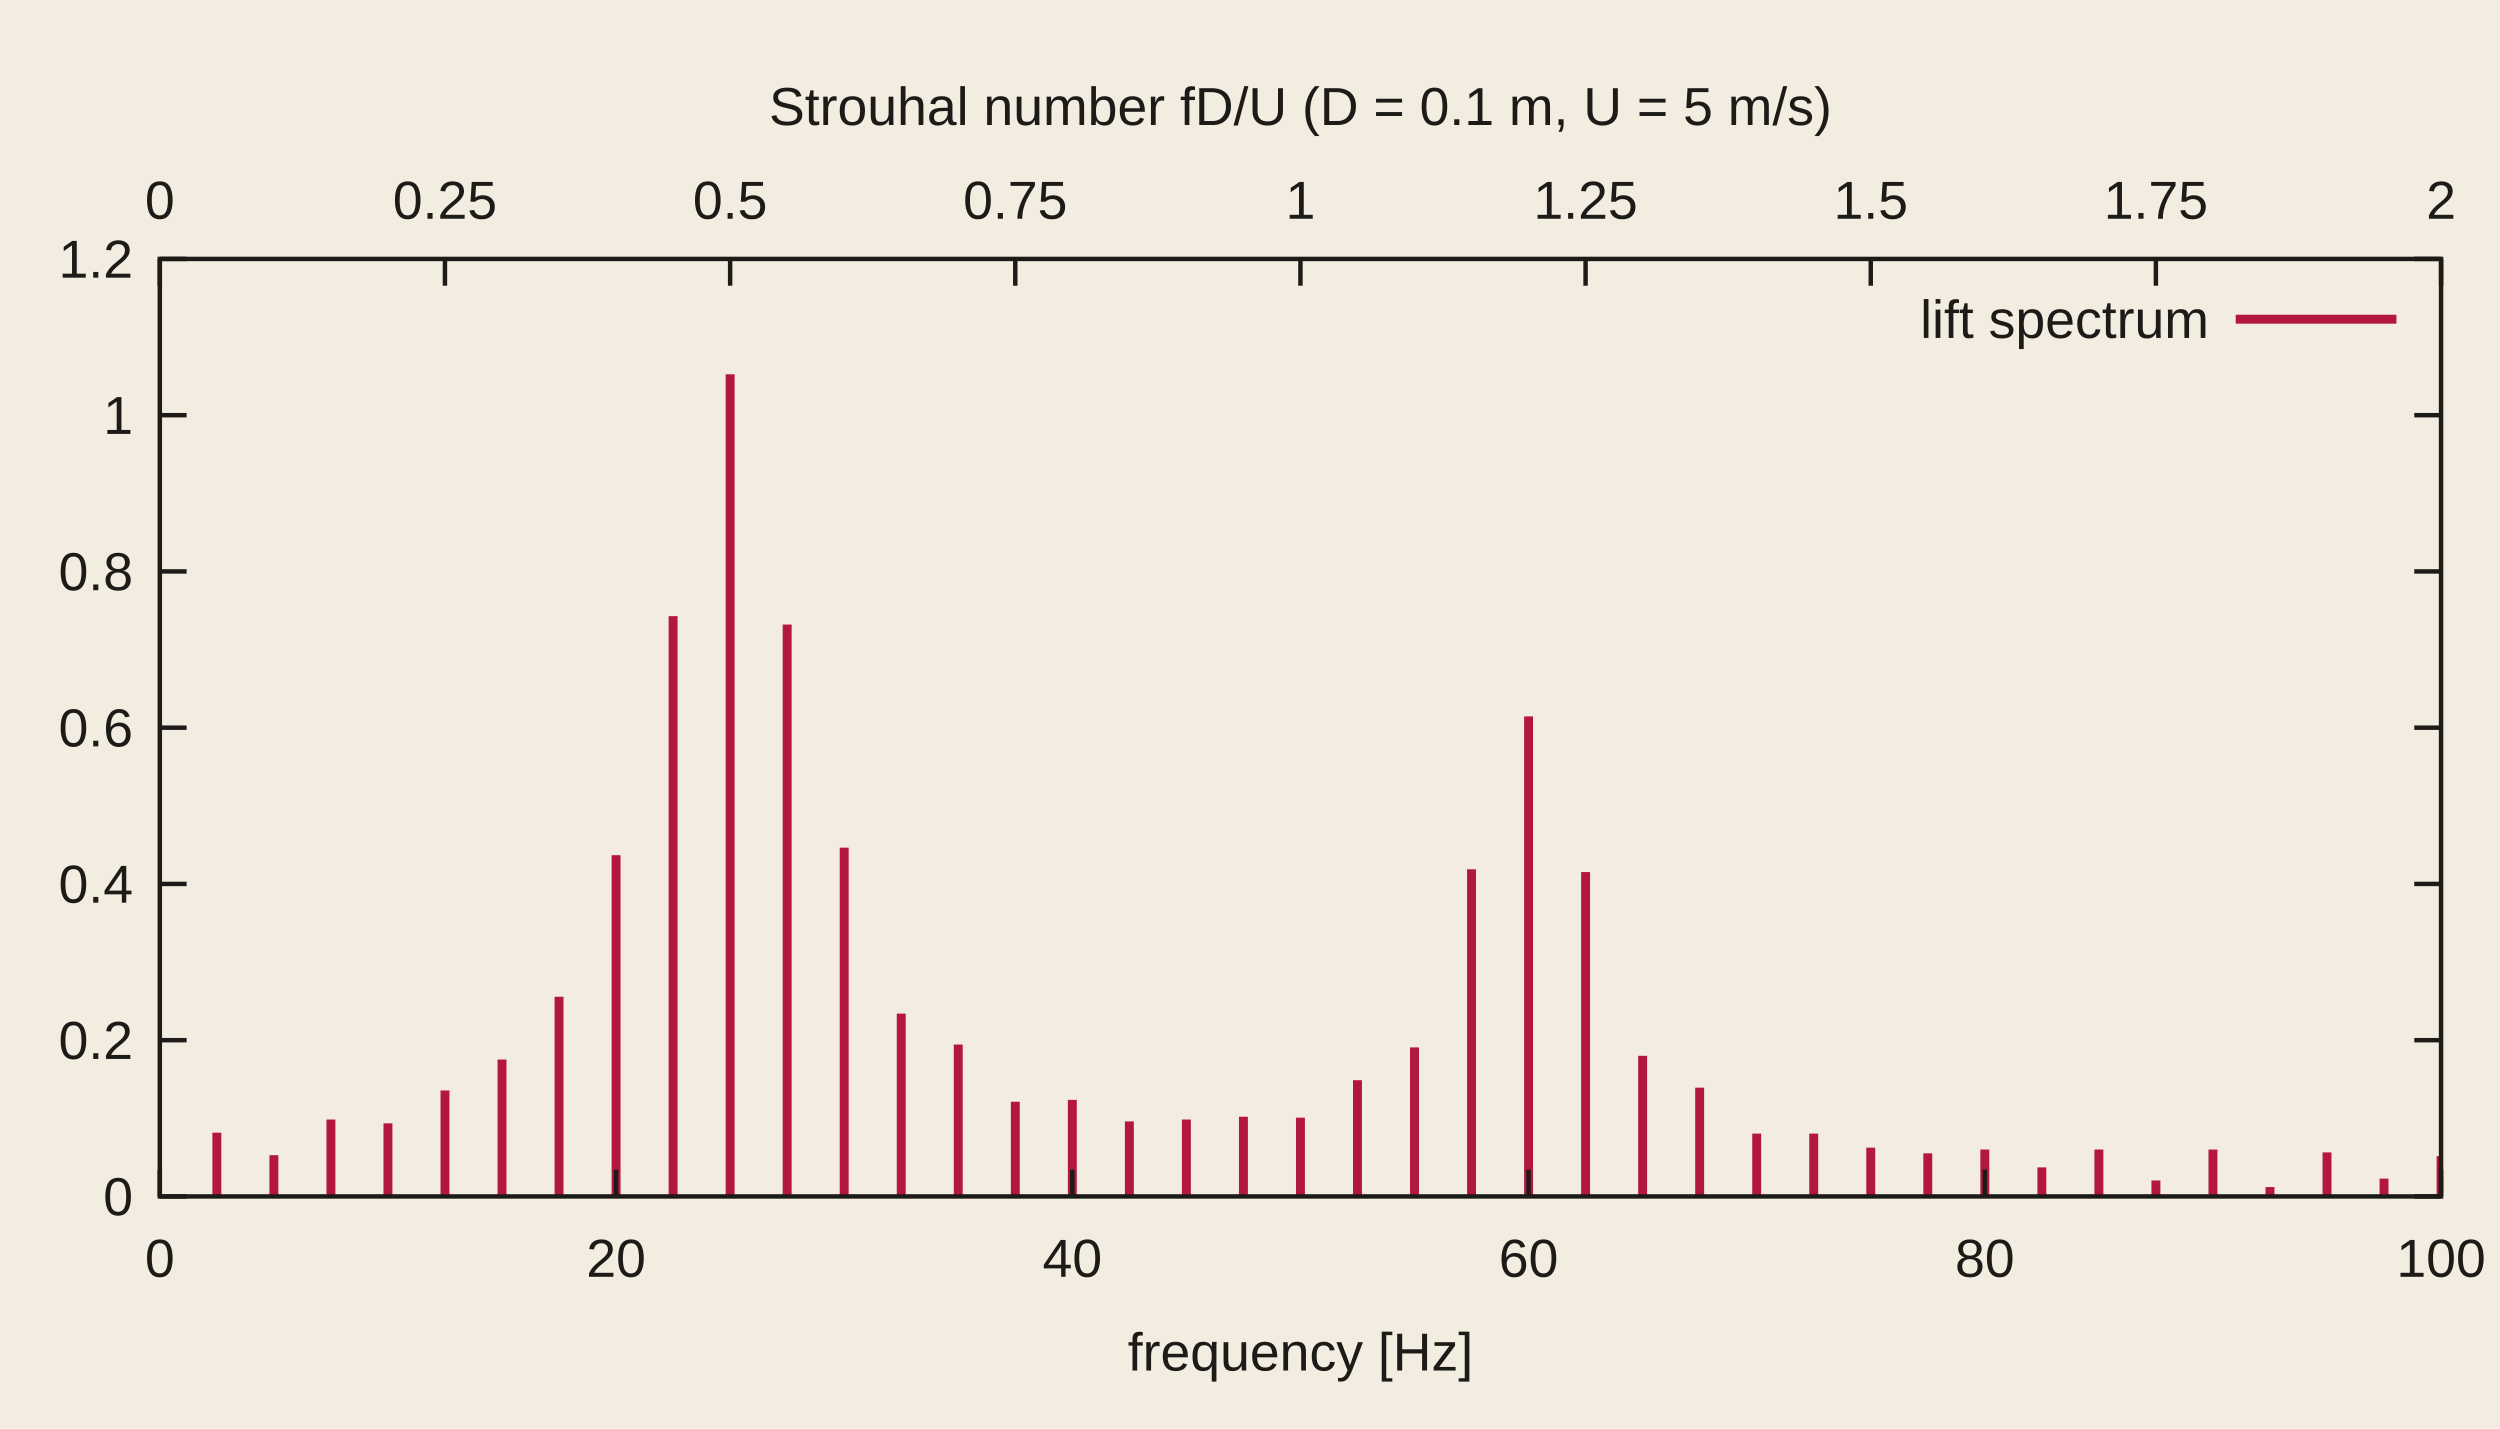
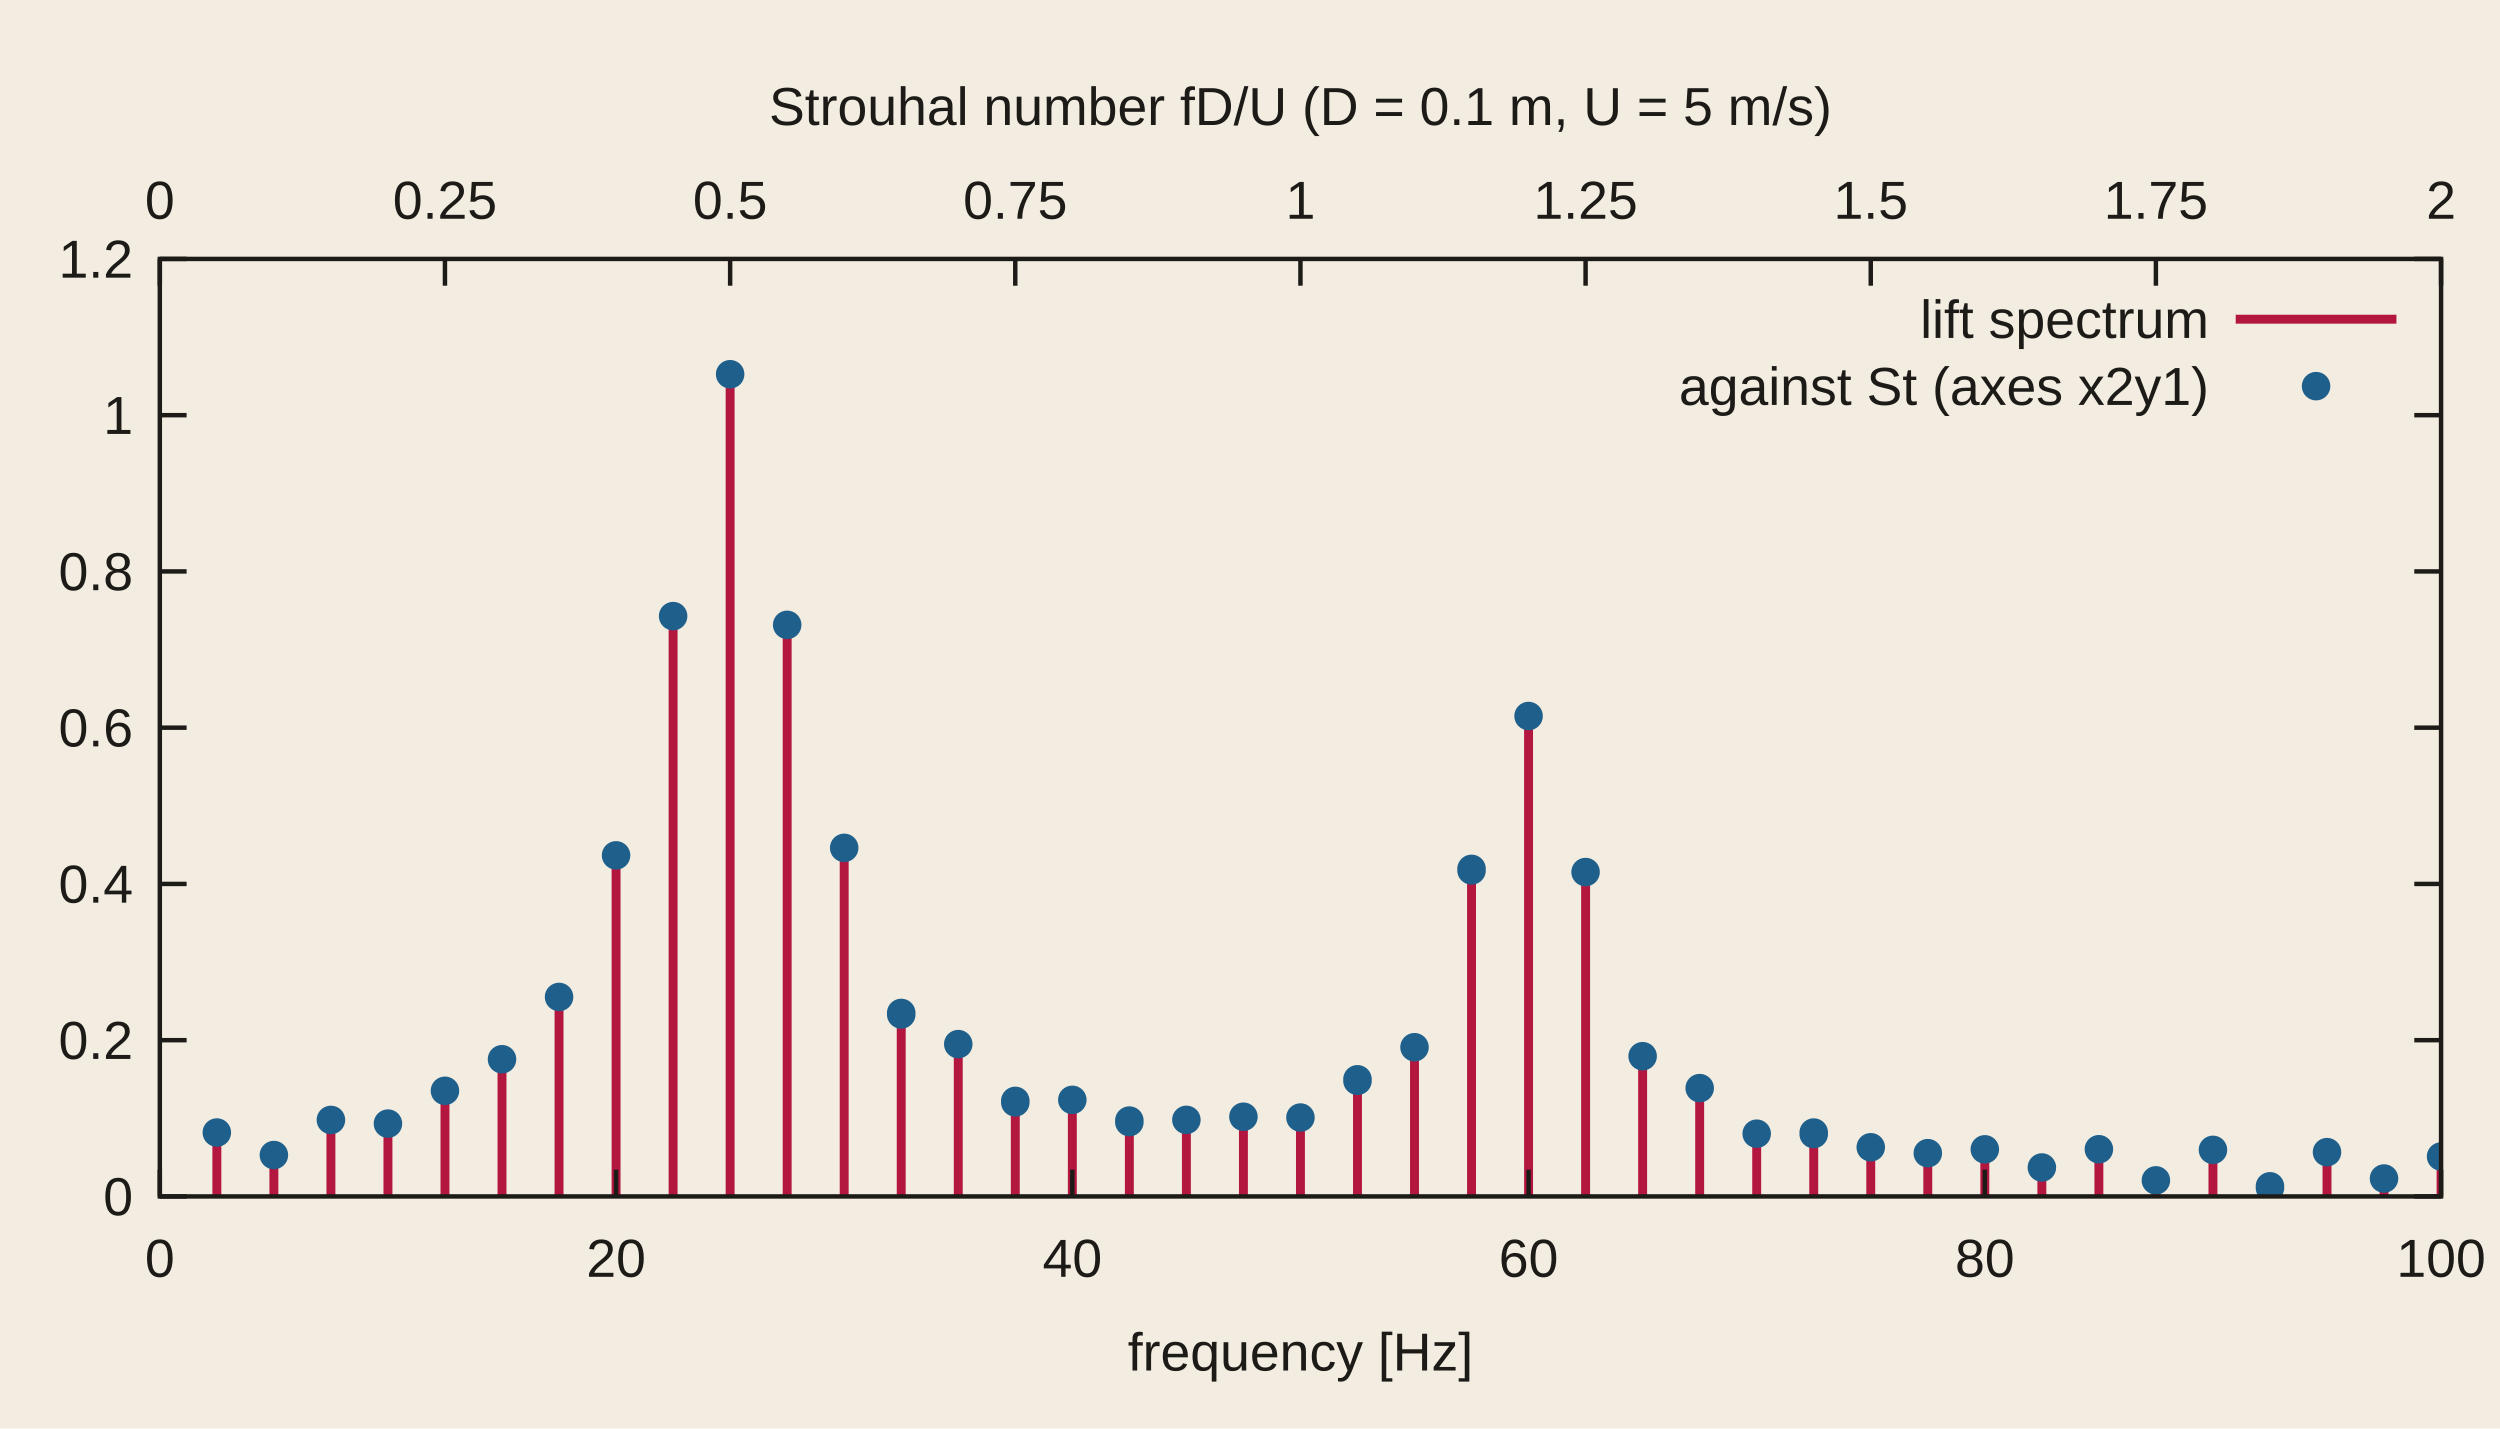
<svg xmlns="http://www.w3.org/2000/svg" width="560" height="320" viewBox="0 0 560 320" font-family="Arial,Helvetica,sans-serif" font-size="12" fill="#1d1b18" data-theme="washi" data-frame="#1d1b18" data-grid-color="#a69a85">
  <rect x="0" y="0" width="560" height="320" fill="#f3ede1" stroke="none" stroke-width="0" />
  <g class="fs-axes" data-area="35.8 546.8 58 268" data-x="0 1e2" data-y="0 1.2e0" data-log="0 0" data-grid="0" data-font-size="12" data-mirror="0 1 0" data-x2="0 2e0" data-x2tics="* 0.25 *">
    <g class="fs-grid" display="none">
      <polyline fill="none" stroke="#a69a85" stroke-width="0.5" stroke-dasharray="2,3" points="35.8,268 35.8,58" />
      <polyline fill="none" stroke="#a69a85" stroke-width="0.5" stroke-dasharray="2,3" points="138,268 138,58" />
      <polyline fill="none" stroke="#a69a85" stroke-width="0.5" stroke-dasharray="2,3" points="240.2,268 240.2,58" />
      <polyline fill="none" stroke="#a69a85" stroke-width="0.5" stroke-dasharray="2,3" points="342.4,268 342.4,58" />
      <polyline fill="none" stroke="#a69a85" stroke-width="0.5" stroke-dasharray="2,3" points="444.6,268 444.6,58" />
      <polyline fill="none" stroke="#a69a85" stroke-width="0.5" stroke-dasharray="2,3" points="546.8,268 546.8,58" />
      <polyline fill="none" stroke="#a69a85" stroke-width="0.5" stroke-dasharray="2,3" points="35.8,268 546.8,268" />
      <polyline fill="none" stroke="#a69a85" stroke-width="0.5" stroke-dasharray="2,3" points="35.8,233 546.8,233" />
      <polyline fill="none" stroke="#a69a85" stroke-width="0.5" stroke-dasharray="2,3" points="35.8,198 546.8,198" />
      <polyline fill="none" stroke="#a69a85" stroke-width="0.5" stroke-dasharray="2,3" points="35.8,163 546.8,163" />
      <polyline fill="none" stroke="#a69a85" stroke-width="0.5" stroke-dasharray="2,3" points="35.8,128 546.8,128" />
      <polyline fill="none" stroke="#a69a85" stroke-width="0.5" stroke-dasharray="2,3" points="35.8,93 546.8,93" />
      <polyline fill="none" stroke="#a69a85" stroke-width="0.5" stroke-dasharray="2,3" points="35.8,58 546.8,58" />
    </g>
    <svg class="fs-plot" x="35.8" y="58" width="511" height="210" viewBox="0 0 1 1" preserveAspectRatio="none" overflow="hidden">
      <g class="fs-series" data-series="1">
        <polyline fill="none" stroke="#b3163f" stroke-width="2" stroke-linejoin="round" vector-effect="non-scaling-stroke" points="0.025,1 0.025,0.932" />
        <polyline fill="none" stroke="#b3163f" stroke-width="2" stroke-linejoin="round" vector-effect="non-scaling-stroke" points="0.05,1 0.05,0.956" />
        <polyline fill="none" stroke="#b3163f" stroke-width="2" stroke-linejoin="round" vector-effect="non-scaling-stroke" points="0.075,1 0.075,0.918" />
        <polyline fill="none" stroke="#b3163f" stroke-width="2" stroke-linejoin="round" vector-effect="non-scaling-stroke" points="0.1,1 0.1,0.922" />
        <polyline fill="none" stroke="#b3163f" stroke-width="2" stroke-linejoin="round" vector-effect="non-scaling-stroke" points="0.125,1 0.125,0.887" />
        <polyline fill="none" stroke="#b3163f" stroke-width="2" stroke-linejoin="round" vector-effect="non-scaling-stroke" points="0.15,1 0.15,0.854" />
        <polyline fill="none" stroke="#b3163f" stroke-width="2" stroke-linejoin="round" vector-effect="non-scaling-stroke" points="0.175,1 0.175,0.787" />
        <polyline fill="none" stroke="#b3163f" stroke-width="2" stroke-linejoin="round" vector-effect="non-scaling-stroke" points="0.2,1 0.2,0.636" />
        <polyline fill="none" stroke="#b3163f" stroke-width="2" stroke-linejoin="round" vector-effect="non-scaling-stroke" points="0.225,1 0.225,0.381" />
        <polyline fill="none" stroke="#b3163f" stroke-width="2" stroke-linejoin="round" vector-effect="non-scaling-stroke" points="0.25,1 0.25,0.123" />
        <polyline fill="none" stroke="#b3163f" stroke-width="2" stroke-linejoin="round" vector-effect="non-scaling-stroke" points="0.275,1 0.275,0.39" />
        <polyline fill="none" stroke="#b3163f" stroke-width="2" stroke-linejoin="round" vector-effect="non-scaling-stroke" points="0.3,1 0.3,0.628" />
        <polyline fill="none" stroke="#b3163f" stroke-width="2" stroke-linejoin="round" vector-effect="non-scaling-stroke" points="0.325,1 0.325,0.805" />
        <polyline fill="none" stroke="#b3163f" stroke-width="2" stroke-linejoin="round" vector-effect="non-scaling-stroke" points="0.35,1 0.35,0.838" />
        <polyline fill="none" stroke="#b3163f" stroke-width="2" stroke-linejoin="round" vector-effect="non-scaling-stroke" points="0.375,1 0.375,0.899" />
        <polyline fill="none" stroke="#b3163f" stroke-width="2" stroke-linejoin="round" vector-effect="non-scaling-stroke" points="0.4,1 0.4,0.897" />
        <polyline fill="none" stroke="#b3163f" stroke-width="2" stroke-linejoin="round" vector-effect="non-scaling-stroke" points="0.425,1 0.425,0.92" />
        <polyline fill="none" stroke="#b3163f" stroke-width="2" stroke-linejoin="round" vector-effect="non-scaling-stroke" points="0.45,1 0.45,0.918" />
        <polyline fill="none" stroke="#b3163f" stroke-width="2" stroke-linejoin="round" vector-effect="non-scaling-stroke" points="0.475,1 0.475,0.915" />
        <polyline fill="none" stroke="#b3163f" stroke-width="2" stroke-linejoin="round" vector-effect="non-scaling-stroke" points="0.5,1 0.5,0.916" />
        <polyline fill="none" stroke="#b3163f" stroke-width="2" stroke-linejoin="round" vector-effect="non-scaling-stroke" points="0.525,1 0.525,0.876" />
        <polyline fill="none" stroke="#b3163f" stroke-width="2" stroke-linejoin="round" vector-effect="non-scaling-stroke" points="0.55,1 0.55,0.841" />
        <polyline fill="none" stroke="#b3163f" stroke-width="2" stroke-linejoin="round" vector-effect="non-scaling-stroke" points="0.575,1 0.575,0.651" />
        <polyline fill="none" stroke="#b3163f" stroke-width="2" stroke-linejoin="round" vector-effect="non-scaling-stroke" points="0.6,1 0.6,0.488" />
        <polyline fill="none" stroke="#b3163f" stroke-width="2" stroke-linejoin="round" vector-effect="non-scaling-stroke" points="0.625,1 0.625,0.654" />
        <polyline fill="none" stroke="#b3163f" stroke-width="2" stroke-linejoin="round" vector-effect="non-scaling-stroke" points="0.65,1 0.65,0.85" />
        <polyline fill="none" stroke="#b3163f" stroke-width="2" stroke-linejoin="round" vector-effect="non-scaling-stroke" points="0.675,1 0.675,0.884" />
        <polyline fill="none" stroke="#b3163f" stroke-width="2" stroke-linejoin="round" vector-effect="non-scaling-stroke" points="0.7,1 0.7,0.933" />
        <polyline fill="none" stroke="#b3163f" stroke-width="2" stroke-linejoin="round" vector-effect="non-scaling-stroke" points="0.725,1 0.725,0.933" />
        <polyline fill="none" stroke="#b3163f" stroke-width="2" stroke-linejoin="round" vector-effect="non-scaling-stroke" points="0.75,1 0.75,0.948" />
        <polyline fill="none" stroke="#b3163f" stroke-width="2" stroke-linejoin="round" vector-effect="non-scaling-stroke" points="0.775,1 0.775,0.954" />
        <polyline fill="none" stroke="#b3163f" stroke-width="2" stroke-linejoin="round" vector-effect="non-scaling-stroke" points="0.8,1 0.8,0.95" />
        <polyline fill="none" stroke="#b3163f" stroke-width="2" stroke-linejoin="round" vector-effect="non-scaling-stroke" points="0.825,1 0.825,0.969" />
        <polyline fill="none" stroke="#b3163f" stroke-width="2" stroke-linejoin="round" vector-effect="non-scaling-stroke" points="0.85,1 0.85,0.95" />
        <polyline fill="none" stroke="#b3163f" stroke-width="2" stroke-linejoin="round" vector-effect="non-scaling-stroke" points="0.875,1 0.875,0.983" />
        <polyline fill="none" stroke="#b3163f" stroke-width="2" stroke-linejoin="round" vector-effect="non-scaling-stroke" points="0.9,1 0.9,0.95" />
        <polyline fill="none" stroke="#b3163f" stroke-width="2" stroke-linejoin="round" vector-effect="non-scaling-stroke" points="0.925,1 0.925,0.99" />
        <polyline fill="none" stroke="#b3163f" stroke-width="2" stroke-linejoin="round" vector-effect="non-scaling-stroke" points="0.95,1 0.95,0.953" />
        <polyline fill="none" stroke="#b3163f" stroke-width="2" stroke-linejoin="round" vector-effect="non-scaling-stroke" points="0.975,1 0.975,0.981" />
        <polyline fill="none" stroke="#b3163f" stroke-width="2" stroke-linejoin="round" vector-effect="non-scaling-stroke" points="1,1 1,0.957" />
      </g>
+       <g class="fs-series" data-series="2">
+         <path class="fs-pts" data-pt="7" data-size="5.4" data-lw="1" data-color="#1f5f8b" fill="none" stroke="none" d="M0.025,0.932 M0.05,0.956 M0.075,0.918 M0.1,0.922 M0.125,0.887 M0.15,0.854 M0.175,0.787 M0.2,0.636 M0.225,0.381 M0.25,0.123 M0.275,0.39 M0.3,0.628 M0.325,0.805 M0.35,0.838 M0.375,0.899 M0.4,0.897 M0.425,0.92 M0.45,0.918 M0.475,0.915 M0.5,0.916 M0.525,0.876 M0.55,0.841 M0.575,0.651 M0.6,0.488 M0.625,0.654 M0.65,0.85 M0.675,0.884 M0.7,0.933 M0.725,0.933 M0.75,0.948 M0.775,0.954 M0.8,0.95 M0.825,0.969 M0.85,0.95 M0.875,0.983 M0.9,0.95 M0.925,0.99 M0.95,0.953 M0.975,0.981 M1,0.957" />
+       </g>
+     </svg>
+     <svg class="fs-marks" x="35.8" y="58" width="511" height="210" viewBox="0 0 511 210" overflow="hidden">
+       <path data-series="2" fill="#1f5f8b" stroke="#1f5f8b" stroke-width="1" d="M10.07,195.69A2.7,2.7 0 1 0 15.47,195.69A2.7,2.7 0 1 0 10.07,195.69ZM22.85,200.73A2.7,2.7 0 1 0 28.25,200.73A2.7,2.7 0 1 0 22.85,200.73ZM35.62,192.87A2.7,2.7 0 1 0 41.03,192.87A2.7,2.7 0 1 0 35.62,192.87ZM48.4,193.69A2.7,2.7 0 1 0 53.8,193.69A2.7,2.7 0 1 0 48.4,193.69ZM61.17,186.34A2.7,2.7 0 1 0 66.57,186.34A2.7,2.7 0 1 0 61.17,186.34ZM73.95,179.27A2.7,2.7 0 1 0 79.35,179.27A2.7,2.7 0 1 0 73.95,179.27ZM86.73,165.32A2.7,2.7 0 1 0 92.13,165.32A2.7,2.7 0 1 0 86.73,165.32ZM99.5,133.6A2.7,2.7 0 1 0 104.9,133.6A2.7,2.7 0 1 0 99.5,133.6ZM112.28,80.01A2.7,2.7 0 1 0 117.68,80.01A2.7,2.7 0 1 0 112.28,80.01ZM125.05,25.83A2.7,2.7 0 1 0 130.45,25.83A2.7,2.7 0 1 0 125.05,25.83ZM137.83,81.97A2.7,2.7 0 1 0 143.23,81.97A2.7,2.7 0 1 0 137.83,81.97ZM150.6,131.92A2.7,2.7 0 1 0 156,131.92A2.7,2.7 0 1 0 150.6,131.92ZM163.38,169.07A2.7,2.7 0 1 0 168.77,169.07A2.7,2.7 0 1 0 163.38,169.07ZM176.15,175.88A2.7,2.7 0 1 0 181.55,175.88A2.7,2.7 0 1 0 176.15,175.88ZM188.93,188.77A2.7,2.7 0 1 0 194.32,188.77A2.7,2.7 0 1 0 188.93,188.77ZM201.7,188.37A2.7,2.7 0 1 0 207.1,188.37A2.7,2.7 0 1 0 201.7,188.37ZM214.48,193.18A2.7,2.7 0 1 0 219.87,193.18A2.7,2.7 0 1 0 214.48,193.18ZM227.25,192.85A2.7,2.7 0 1 0 232.65,192.85A2.7,2.7 0 1 0 227.25,192.85ZM240.03,192.15A2.7,2.7 0 1 0 245.43,192.15A2.7,2.7 0 1 0 240.03,192.15ZM252.8,192.33A2.7,2.7 0 1 0 258.2,192.33A2.7,2.7 0 1 0 252.8,192.33ZM265.58,183.93A2.7,2.7 0 1 0 270.97,183.93A2.7,2.7 0 1 0 265.58,183.93ZM278.35,176.58A2.7,2.7 0 1 0 283.75,176.58A2.7,2.7 0 1 0 278.35,176.58ZM291.13,136.8A2.7,2.7 0 1 0 296.52,136.8A2.7,2.7 0 1 0 291.13,136.8ZM303.9,102.39A2.7,2.7 0 1 0 309.3,102.39A2.7,2.7 0 1 0 303.9,102.39ZM316.67,137.34A2.7,2.7 0 1 0 322.07,137.34A2.7,2.7 0 1 0 316.67,137.34ZM329.45,178.59A2.7,2.7 0 1 0 334.85,178.59A2.7,2.7 0 1 0 329.45,178.59ZM342.23,185.74A2.7,2.7 0 1 0 347.63,185.74A2.7,2.7 0 1 0 342.23,185.74ZM355,195.95A2.7,2.7 0 1 0 360.4,195.95A2.7,2.7 0 1 0 355,195.95ZM367.78,195.86A2.7,2.7 0 1 0 373.17,195.86A2.7,2.7 0 1 0 367.78,195.86ZM380.55,198.99A2.7,2.7 0 1 0 385.95,198.99A2.7,2.7 0 1 0 380.55,198.99ZM393.33,200.31A2.7,2.7 0 1 0 398.73,200.31A2.7,2.7 0 1 0 393.33,200.31ZM406.1,199.45A2.7,2.7 0 1 0 411.5,199.45A2.7,2.7 0 1 0 406.1,199.45ZM418.88,203.52A2.7,2.7 0 1 0 424.28,203.52A2.7,2.7 0 1 0 418.88,203.52ZM431.65,199.43A2.7,2.7 0 1 0 437.05,199.43A2.7,2.7 0 1 0 431.65,199.43ZM444.42,206.4A2.7,2.7 0 1 0 449.82,206.4A2.7,2.7 0 1 0 444.42,206.4ZM457.2,199.57A2.7,2.7 0 1 0 462.6,199.57A2.7,2.7 0 1 0 457.2,199.57ZM469.98,207.9A2.7,2.7 0 1 0 475.37,207.9A2.7,2.7 0 1 0 469.98,207.9ZM482.75,200.08A2.7,2.7 0 1 0 488.15,200.08A2.7,2.7 0 1 0 482.75,200.08ZM495.52,205.99A2.7,2.7 0 1 0 500.92,205.99A2.7,2.7 0 1 0 495.52,205.99ZM508.3,201.06A2.7,2.7 0 1 0 513.7,201.06A2.7,2.7 0 1 0 508.3,201.06Z" />
    </svg>
    <rect x="35.8" y="58" width="511" height="210" fill="none" stroke="#1d1b18" stroke-width="1" />
    <g class="fs-xticks">
      <polyline fill="none" stroke="#1d1b18" stroke-width="1" points="35.8,268 35.8,262" />
      <text x="35.8" y="286" text-anchor="middle">0</text>
      <polyline fill="none" stroke="#1d1b18" stroke-width="1" points="138,268 138,262" />
      <text x="138" y="286" text-anchor="middle">20</text>
      <polyline fill="none" stroke="#1d1b18" stroke-width="1" points="240.2,268 240.2,262" />
      <text x="240.2" y="286" text-anchor="middle">40</text>
      <polyline fill="none" stroke="#1d1b18" stroke-width="1" points="342.4,268 342.4,262" />
      <text x="342.4" y="286" text-anchor="middle">60</text>
      <polyline fill="none" stroke="#1d1b18" stroke-width="1" points="444.6,268 444.6,262" />
      <text x="444.6" y="286" text-anchor="middle">80</text>
      <polyline fill="none" stroke="#1d1b18" stroke-width="1" points="546.8,268 546.8,262" />
      <text x="546.8" y="286" text-anchor="middle">100</text>
    </g>
    <g class="fs-yticks">
      <polyline fill="none" stroke="#1d1b18" stroke-width="1" points="35.8,268 41.8,268" />
      <polyline fill="none" stroke="#1d1b18" stroke-width="1" points="546.8,268 540.8,268" />
      <text x="29.8" y="272.2" text-anchor="end">0</text>
      <polyline fill="none" stroke="#1d1b18" stroke-width="1" points="35.8,233 41.8,233" />
      <polyline fill="none" stroke="#1d1b18" stroke-width="1" points="546.8,233 540.8,233" />
      <text x="29.8" y="237.2" text-anchor="end">0.2</text>
      <polyline fill="none" stroke="#1d1b18" stroke-width="1" points="35.8,198 41.8,198" />
      <polyline fill="none" stroke="#1d1b18" stroke-width="1" points="546.8,198 540.8,198" />
      <text x="29.8" y="202.2" text-anchor="end">0.4</text>
      <polyline fill="none" stroke="#1d1b18" stroke-width="1" points="35.8,163 41.8,163" />
      <polyline fill="none" stroke="#1d1b18" stroke-width="1" points="546.8,163 540.8,163" />
      <text x="29.8" y="167.2" text-anchor="end">0.6</text>
      <polyline fill="none" stroke="#1d1b18" stroke-width="1" points="35.8,128 41.8,128" />
      <polyline fill="none" stroke="#1d1b18" stroke-width="1" points="546.8,128 540.8,128" />
      <text x="29.8" y="132.2" text-anchor="end">0.8</text>
      <polyline fill="none" stroke="#1d1b18" stroke-width="1" points="35.8,93 41.8,93" />
      <polyline fill="none" stroke="#1d1b18" stroke-width="1" points="546.8,93 540.8,93" />
      <text x="29.8" y="97.2" text-anchor="end">1</text>
      <polyline fill="none" stroke="#1d1b18" stroke-width="1" points="35.8,58 41.8,58" />
      <polyline fill="none" stroke="#1d1b18" stroke-width="1" points="546.8,58 540.8,58" />
      <text x="29.8" y="62.2" text-anchor="end">1.2</text>
    </g>
    <g class="fs-x2ticks">
      <polyline fill="none" stroke="#1d1b18" stroke-width="1" points="35.8,58 35.8,64" />
      <text x="35.8" y="49" text-anchor="middle">0</text>
      <polyline fill="none" stroke="#1d1b18" stroke-width="1" points="99.67,58 99.67,64" />
      <text x="99.67" y="49" text-anchor="middle">0.25</text>
      <polyline fill="none" stroke="#1d1b18" stroke-width="1" points="163.55,58 163.55,64" />
      <text x="163.55" y="49" text-anchor="middle">0.5</text>
      <polyline fill="none" stroke="#1d1b18" stroke-width="1" points="227.42,58 227.42,64" />
      <text x="227.42" y="49" text-anchor="middle">0.75</text>
      <polyline fill="none" stroke="#1d1b18" stroke-width="1" points="291.3,58 291.3,64" />
      <text x="291.3" y="49" text-anchor="middle">1</text>
      <polyline fill="none" stroke="#1d1b18" stroke-width="1" points="355.17,58 355.17,64" />
      <text x="355.17" y="49" text-anchor="middle">1.25</text>
      <polyline fill="none" stroke="#1d1b18" stroke-width="1" points="419.05,58 419.05,64" />
      <text x="419.05" y="49" text-anchor="middle">1.5</text>
      <polyline fill="none" stroke="#1d1b18" stroke-width="1" points="482.92,58 482.92,64" />
      <text x="482.92" y="49" text-anchor="middle">1.75</text>
      <polyline fill="none" stroke="#1d1b18" stroke-width="1" points="546.8,58 546.8,64" />
      <text x="546.8" y="49" text-anchor="middle">2</text>
    </g>
    <text x="291.3" y="28" text-anchor="middle">Strouhal number fD/U (D = 0.1 m, U = 5 m/s)</text>
    <text x="291.3" y="307" text-anchor="middle">frequency [Hz]</text>
    <g class="fs-key-entry" data-series="1">
      <polyline fill="none" stroke="#b3163f" stroke-width="2" points="500.8,71.5 536.8,71.5" />
      <text x="494.8" y="75.7" text-anchor="end">lift spectrum</text>
    </g>
+     <g class="fs-key-entry" data-series="2">
+       <path fill="#1f5f8b" stroke="#1f5f8b" stroke-width="1" d="M516.1,86.5A2.7,2.7 0 1 0 521.5,86.5A2.7,2.7 0 1 0 516.1,86.5Z" />
+       <text x="494.8" y="90.7" text-anchor="end">against St (axes x2y1)</text>
+     </g>
  </g>
</svg>
